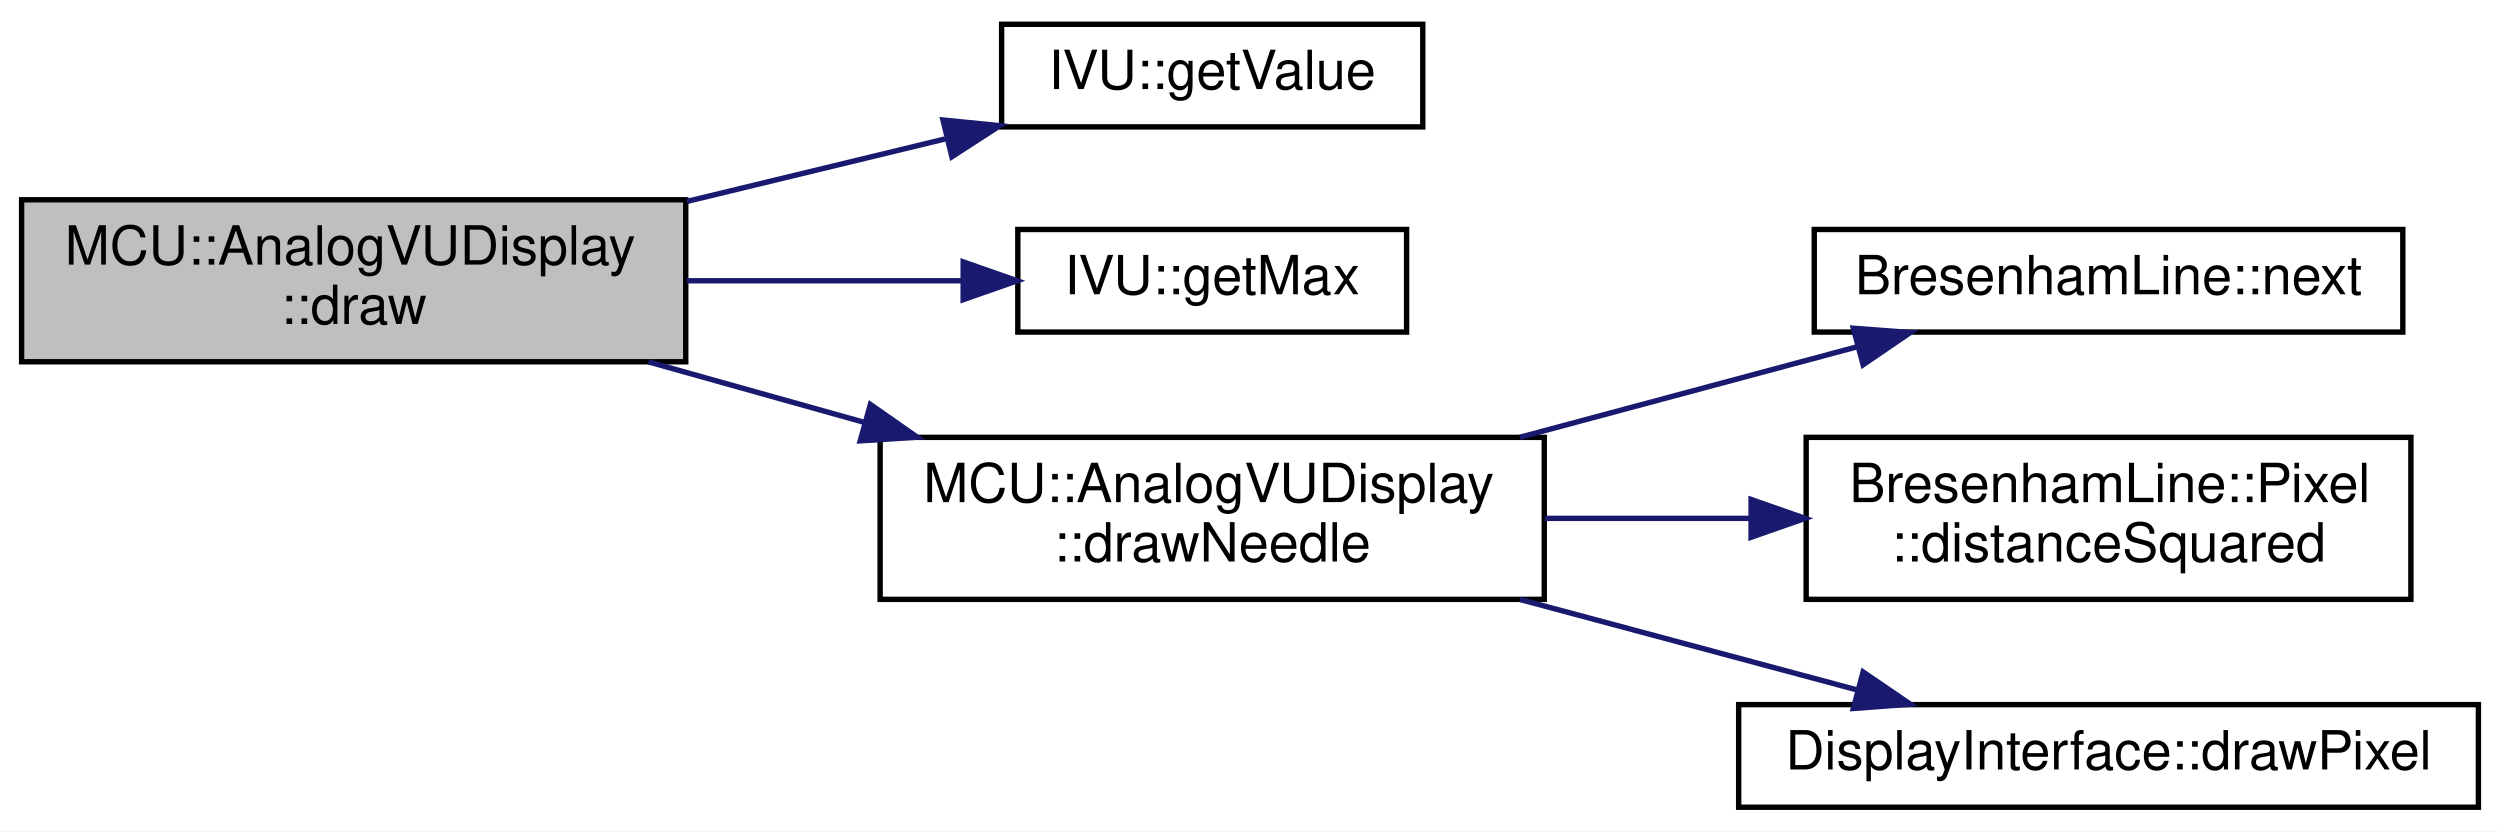
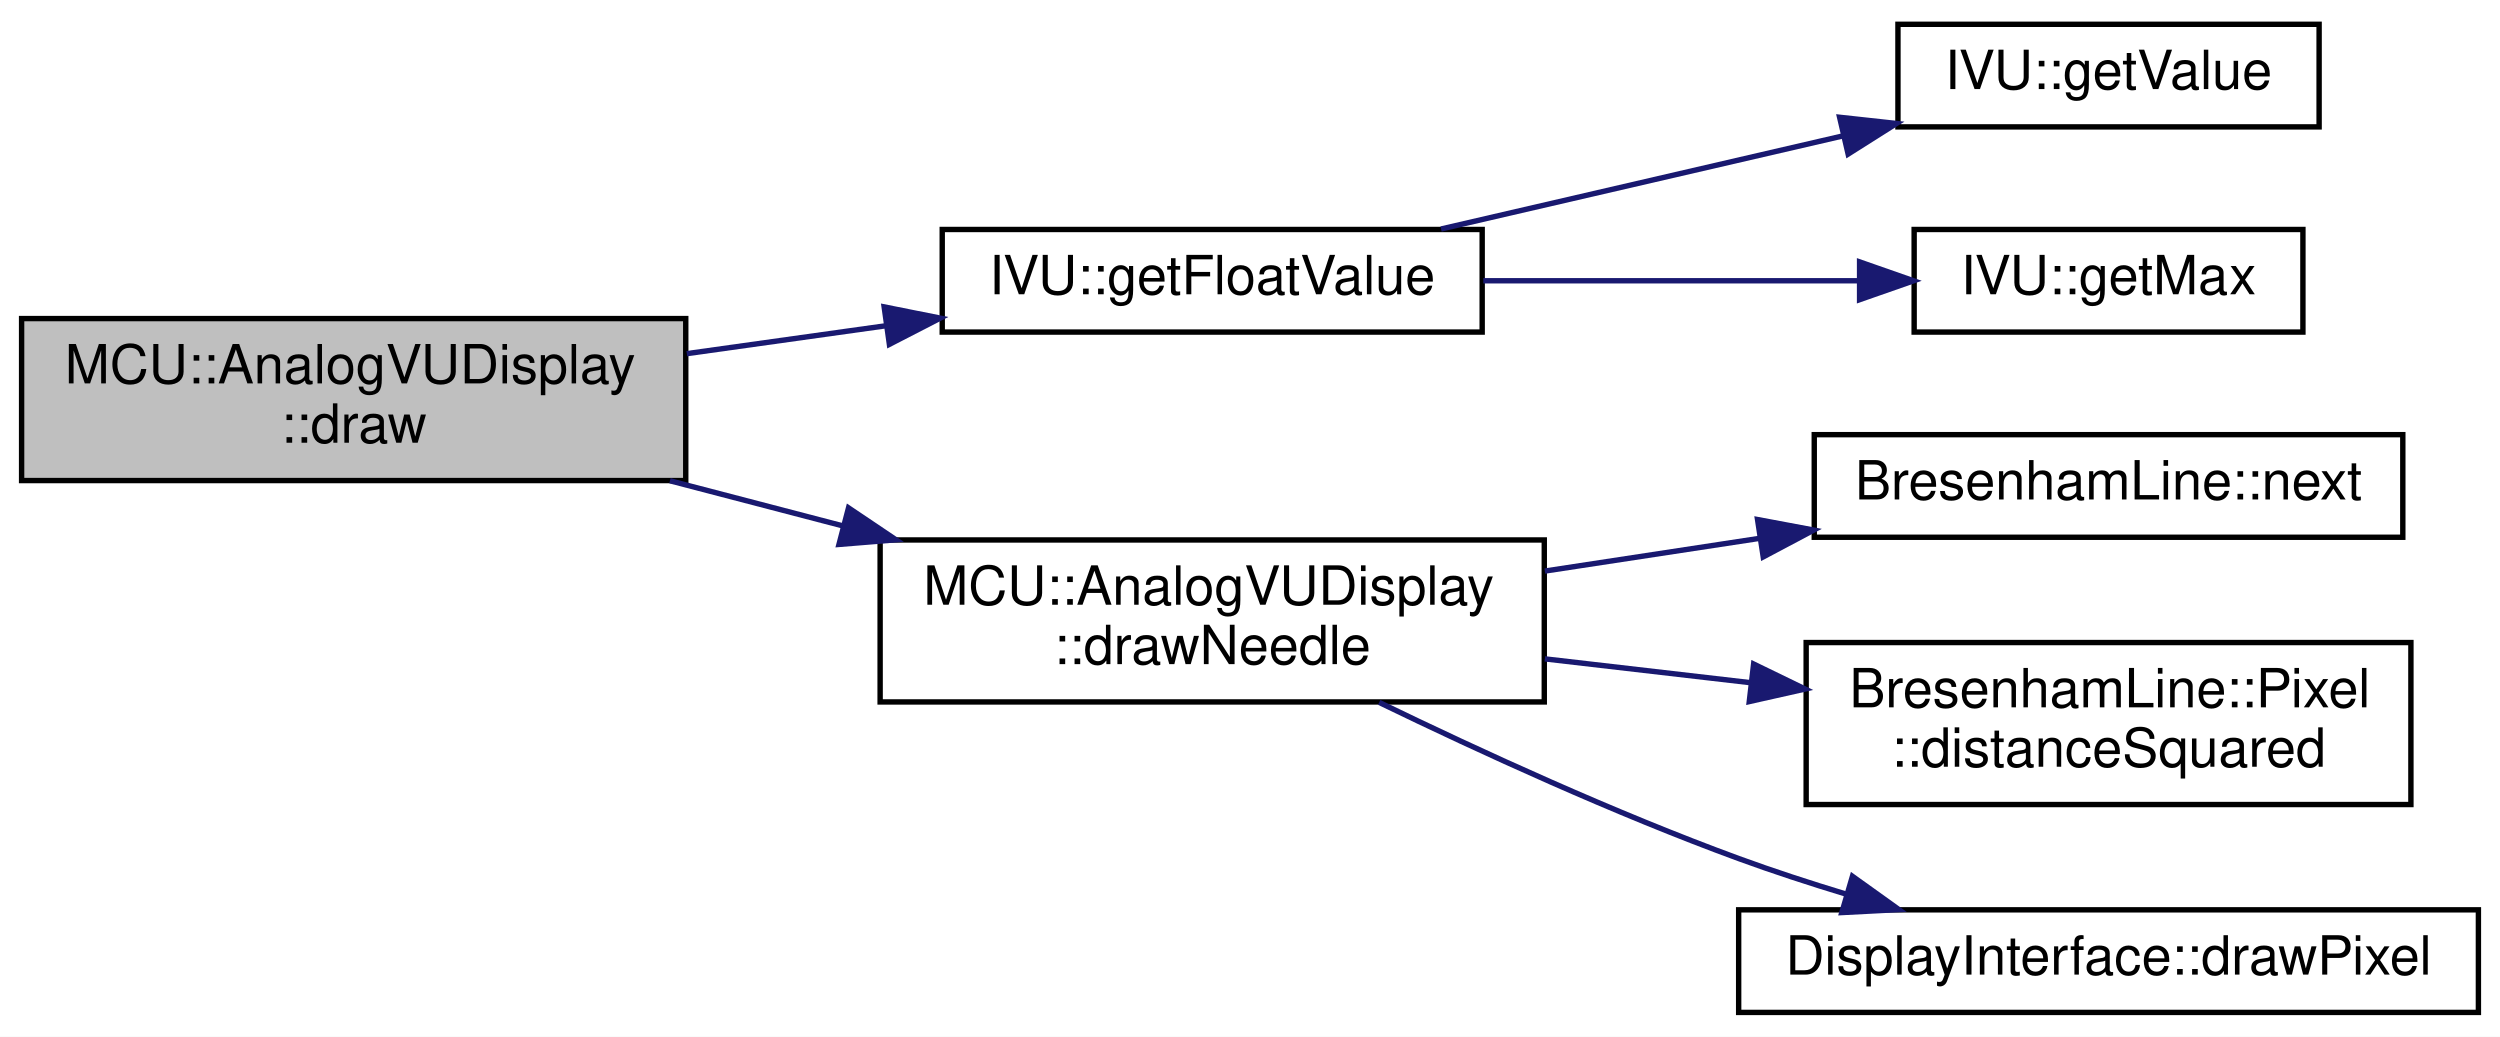
- <svg xmlns="http://www.w3.org/2000/svg" xmlns:xlink="http://www.w3.org/1999/xlink" width="463pt" height="154pt" viewBox="0.00 0.00 463.00 154.00">
-   <g id="graph0" class="graph" transform="scale(1 1) rotate(0) translate(4 150)">
-     <polygon fill="white" stroke="none" points="-4,4 -4,-150 459,-150 459,4 -4,4" />
+ <svg xmlns="http://www.w3.org/2000/svg" xmlns:xlink="http://www.w3.org/1999/xlink" width="463pt" height="192pt" viewBox="0.00 0.00 463.00 192.00">
+   <g id="graph0" class="graph" transform="scale(1 1) rotate(0) translate(4 188)">
+     <polygon fill="white" stroke="none" points="-4,4 -4,-188 459,-188 459,4 -4,4" />
    <g id="node1" class="node">
      <g id="a_node1">
        <a xlink:title="Draw this DisplayElement to the display buffer.">
-           <polygon fill="#bfbfbf" stroke="black" points="0,-83 0,-113 123,-113 123,-83 0,-83" />
-           <text text-anchor="start" x="8" y="-101" font-family="Helvetica,sans-Serif" font-size="10.00">MCU::AnalogVUDisplay</text>
-           <text text-anchor="middle" x="61.5" y="-90" font-family="Helvetica,sans-Serif" font-size="10.00">::draw</text>
+           <polygon fill="#bfbfbf" stroke="black" points="0,-99 0,-129 123,-129 123,-99 0,-99" />
+           <text text-anchor="start" x="8" y="-117" font-family="Helvetica,sans-Serif" font-size="10.00">MCU::AnalogVUDisplay</text>
+           <text text-anchor="middle" x="61.5" y="-106" font-family="Helvetica,sans-Serif" font-size="10.00">::draw</text>
        </a>
      </g>
    </g>
    <g id="node2" class="node">
      <g id="a_node2">
-         <a xlink:href="../../d2/de9/classIVU.html#aa63e5ff9e75e162e25a2610787588e44" target="_top" xlink:title="Return the VU meter value as an integer.">
-           <polygon fill="white" stroke="black" points="181.5,-126.5 181.5,-145.5 259.5,-145.5 259.5,-126.5 181.5,-126.5" />
-           <text text-anchor="middle" x="220.5" y="-133.5" font-family="Helvetica,sans-Serif" font-size="10.00">IVU::getValue</text>
+         <a xlink:href="../../d2/de9/classIVU.html#a8916f03ed84904d785bff696e865a3f5" target="_top" xlink:title="Get the VU meter value as a floating point number.">
+           <polygon fill="white" stroke="black" points="170.5,-126.5 170.5,-145.5 270.5,-145.5 270.5,-126.5 170.5,-126.5" />
+           <text text-anchor="middle" x="220.5" y="-133.5" font-family="Helvetica,sans-Serif" font-size="10.00">IVU::getFloatValue</text>
        </a>
      </g>
    </g>
    <g id="edge1" class="edge">
-       <path fill="none" stroke="midnightblue" d="M123.2,-112.692C139.045,-116.527 155.911,-120.609 171.028,-124.268" />
-       <polygon fill="midnightblue" stroke="midnightblue" points="170.637,-127.774 181.18,-126.725 172.284,-120.971 170.637,-127.774" />
+       <path fill="none" stroke="midnightblue" d="M123.2,-122.506C135.335,-124.206 148.068,-125.99 160.156,-127.684" />
+       <polygon fill="midnightblue" stroke="midnightblue" points="159.742,-131.16 170.131,-129.082 160.713,-124.228 159.742,-131.16" />
+     </g>
+     <g id="node5" class="node">
+       <g id="a_node5">
+         <a xlink:href="../../dc/d95/classMCU_1_1AnalogVUDisplay.html#afe13e375581f929d929be17eb89526f4" target="_top" xlink:title=" ">
+           <polygon fill="white" stroke="black" points="159,-58 159,-88 282,-88 282,-58 159,-58" />
+           <text text-anchor="start" x="167" y="-76" font-family="Helvetica,sans-Serif" font-size="10.00">MCU::AnalogVUDisplay</text>
+           <text text-anchor="middle" x="220.5" y="-65" font-family="Helvetica,sans-Serif" font-size="10.00">::drawNeedle</text>
+         </a>
+       </g>
+     </g>
+     <g id="edge4" class="edge">
+       <path fill="none" stroke="midnightblue" d="M120.07,-98.966C130.522,-96.236 141.509,-93.367 152.212,-90.572" />
+       <polygon fill="midnightblue" stroke="midnightblue" points="153.146,-93.945 161.937,-88.032 151.378,-87.173 153.146,-93.945" />
    </g>
    <g id="node3" class="node">
      <g id="a_node3">
-         <a xlink:href="../../d2/de9/classIVU.html#a0f8f6bf73807942ebcb61256c2365f0d" target="_top" xlink:title="Get the maximum value that this VU meter can return.">
-           <polygon fill="white" stroke="black" points="184.5,-88.5 184.5,-107.5 256.5,-107.5 256.5,-88.5 184.5,-88.5" />
-           <text text-anchor="middle" x="220.5" y="-95.5" font-family="Helvetica,sans-Serif" font-size="10.00">IVU::getMax</text>
+         <a xlink:href="../../d2/de9/classIVU.html#aa63e5ff9e75e162e25a2610787588e44" target="_top" xlink:title="Return the VU meter value as an integer.">
+           <polygon fill="white" stroke="black" points="347.5,-164.5 347.5,-183.5 425.5,-183.5 425.5,-164.5 347.5,-164.5" />
+           <text text-anchor="middle" x="386.5" y="-171.5" font-family="Helvetica,sans-Serif" font-size="10.00">IVU::getValue</text>
        </a>
      </g>
    </g>
    <g id="edge2" class="edge">
-       <path fill="none" stroke="midnightblue" d="M123.2,-98C140.188,-98 158.35,-98 174.272,-98" />
-       <polygon fill="midnightblue" stroke="midnightblue" points="174.376,-101.5 184.376,-98 174.376,-94.5 174.376,-101.5" />
+       <path fill="none" stroke="midnightblue" d="M262.884,-145.589C285.551,-150.841 313.757,-157.377 337.4,-162.855" />
+       <polygon fill="midnightblue" stroke="midnightblue" points="336.692,-166.283 347.224,-165.131 338.272,-159.464 336.692,-166.283" />
    </g>
    <g id="node4" class="node">
      <g id="a_node4">
-         <a xlink:href="../../dc/d95/classMCU_1_1AnalogVUDisplay.html#afe13e375581f929d929be17eb89526f4" target="_top" xlink:title=" ">
-           <polygon fill="white" stroke="black" points="159,-39 159,-69 282,-69 282,-39 159,-39" />
-           <text text-anchor="start" x="167" y="-57" font-family="Helvetica,sans-Serif" font-size="10.00">MCU::AnalogVUDisplay</text>
-           <text text-anchor="middle" x="220.5" y="-46" font-family="Helvetica,sans-Serif" font-size="10.00">::drawNeedle</text>
+         <a xlink:href="../../d2/de9/classIVU.html#a0f8f6bf73807942ebcb61256c2365f0d" target="_top" xlink:title="Get the maximum value that this VU meter can return.">
+           <polygon fill="white" stroke="black" points="350.5,-126.5 350.5,-145.5 422.5,-145.5 422.5,-126.5 350.5,-126.5" />
+           <text text-anchor="middle" x="386.5" y="-133.5" font-family="Helvetica,sans-Serif" font-size="10.00">IVU::getMax</text>
        </a>
      </g>
    </g>
    <g id="edge3" class="edge">
-       <path fill="none" stroke="midnightblue" d="M116.091,-82.981C128.904,-79.39 142.704,-75.522 155.919,-71.819" />
-       <polygon fill="midnightblue" stroke="midnightblue" points="157.199,-75.095 165.884,-69.026 155.31,-68.355 157.199,-75.095" />
+       <path fill="none" stroke="midnightblue" d="M270.705,-136C292.76,-136 318.603,-136 340.18,-136" />
+       <polygon fill="midnightblue" stroke="midnightblue" points="340.393,-139.5 350.393,-136 340.393,-132.5 340.393,-139.5" />
    </g>
-     <g id="node5" class="node">
-       <g id="a_node5">
+     <g id="node6" class="node">
+       <g id="a_node6">
        <a xlink:href="../../d6/d99/classBresenhamLine.html#a10d505e30945f42a5cd0270c315b104f" target="_top" xlink:title=" ">
          <polygon fill="white" stroke="black" points="332,-88.5 332,-107.5 441,-107.5 441,-88.5 332,-88.5" />
          <text text-anchor="middle" x="386.5" y="-95.5" font-family="Helvetica,sans-Serif" font-size="10.00">BresenhamLine::next</text>
        </a>
      </g>
    </g>
-     <g id="edge4" class="edge">
-       <path fill="none" stroke="midnightblue" d="M277.481,-69.019C297.868,-74.489 320.648,-80.601 340.014,-85.796" />
-       <polygon fill="midnightblue" stroke="midnightblue" points="339.234,-89.211 349.799,-88.422 341.048,-82.45 339.234,-89.211" />
+     <g id="edge5" class="edge">
+       <path fill="none" stroke="midnightblue" d="M282.102,-82.238C294.989,-84.203 308.635,-86.283 321.64,-88.265" />
+       <polygon fill="midnightblue" stroke="midnightblue" points="321.493,-91.783 331.906,-89.83 322.547,-84.863 321.493,-91.783" />
    </g>
-     <g id="node6" class="node">
-       <g id="a_node6">
+     <g id="node7" class="node">
+       <g id="a_node7">
        <a xlink:href="../../d4/d38/structBresenhamLine_1_1Pixel.html#a05488ca4ed76f59e9c5ee55240a1477e" target="_top" xlink:title=" ">
          <polygon fill="white" stroke="black" points="330.5,-39 330.5,-69 442.5,-69 442.5,-39 330.5,-39" />
          <text text-anchor="start" x="338.5" y="-57" font-family="Helvetica,sans-Serif" font-size="10.00">BresenhamLine::Pixel</text>
          <text text-anchor="middle" x="386.5" y="-46" font-family="Helvetica,sans-Serif" font-size="10.00">::distanceSquared</text>
        </a>
      </g>
    </g>
-     <g id="edge5" class="edge">
-       <path fill="none" stroke="midnightblue" d="M282.102,-54C294.434,-54 307.461,-54 319.956,-54" />
-       <polygon fill="midnightblue" stroke="midnightblue" points="320.299,-57.5 330.299,-54 320.299,-50.5 320.299,-57.5" />
+     <g id="edge6" class="edge">
+       <path fill="none" stroke="midnightblue" d="M282.102,-65.979C294.557,-64.536 307.721,-63.011 320.33,-61.55" />
+       <polygon fill="midnightblue" stroke="midnightblue" points="320.769,-65.023 330.299,-60.395 319.963,-58.069 320.769,-65.023" />
    </g>
-     <g id="node7" class="node">
-       <g id="a_node7">
+     <g id="node8" class="node">
+       <g id="a_node8">
        <a xlink:href="../../df/d42/classDisplayInterface.html#aa3db0832151e841610306a265247ee80" target="_top" xlink:title="Paint a single pixel with the given color.">
          <polygon fill="white" stroke="black" points="318,-0.5 318,-19.5 455,-19.5 455,-0.5 318,-0.5" />
          <text text-anchor="middle" x="386.5" y="-7.5" font-family="Helvetica,sans-Serif" font-size="10.00">DisplayInterface::drawPixel</text>
        </a>
      </g>
    </g>
-     <g id="edge6" class="edge">
-       <path fill="none" stroke="midnightblue" d="M277.481,-38.981C297.868,-33.511 320.648,-27.399 340.014,-22.204" />
-       <polygon fill="midnightblue" stroke="midnightblue" points="341.048,-25.55 349.799,-19.578 339.234,-18.789 341.048,-25.55" />
+     <g id="edge7" class="edge">
+       <path fill="none" stroke="midnightblue" d="M251.425,-57.914C270.235,-48.796 295.178,-37.359 318,-29 324.375,-26.665 331.175,-24.446 337.914,-22.403" />
+       <polygon fill="midnightblue" stroke="midnightblue" points="339.071,-25.711 347.685,-19.542 337.104,-18.993 339.071,-25.711" />
    </g>
  </g>
</svg>
